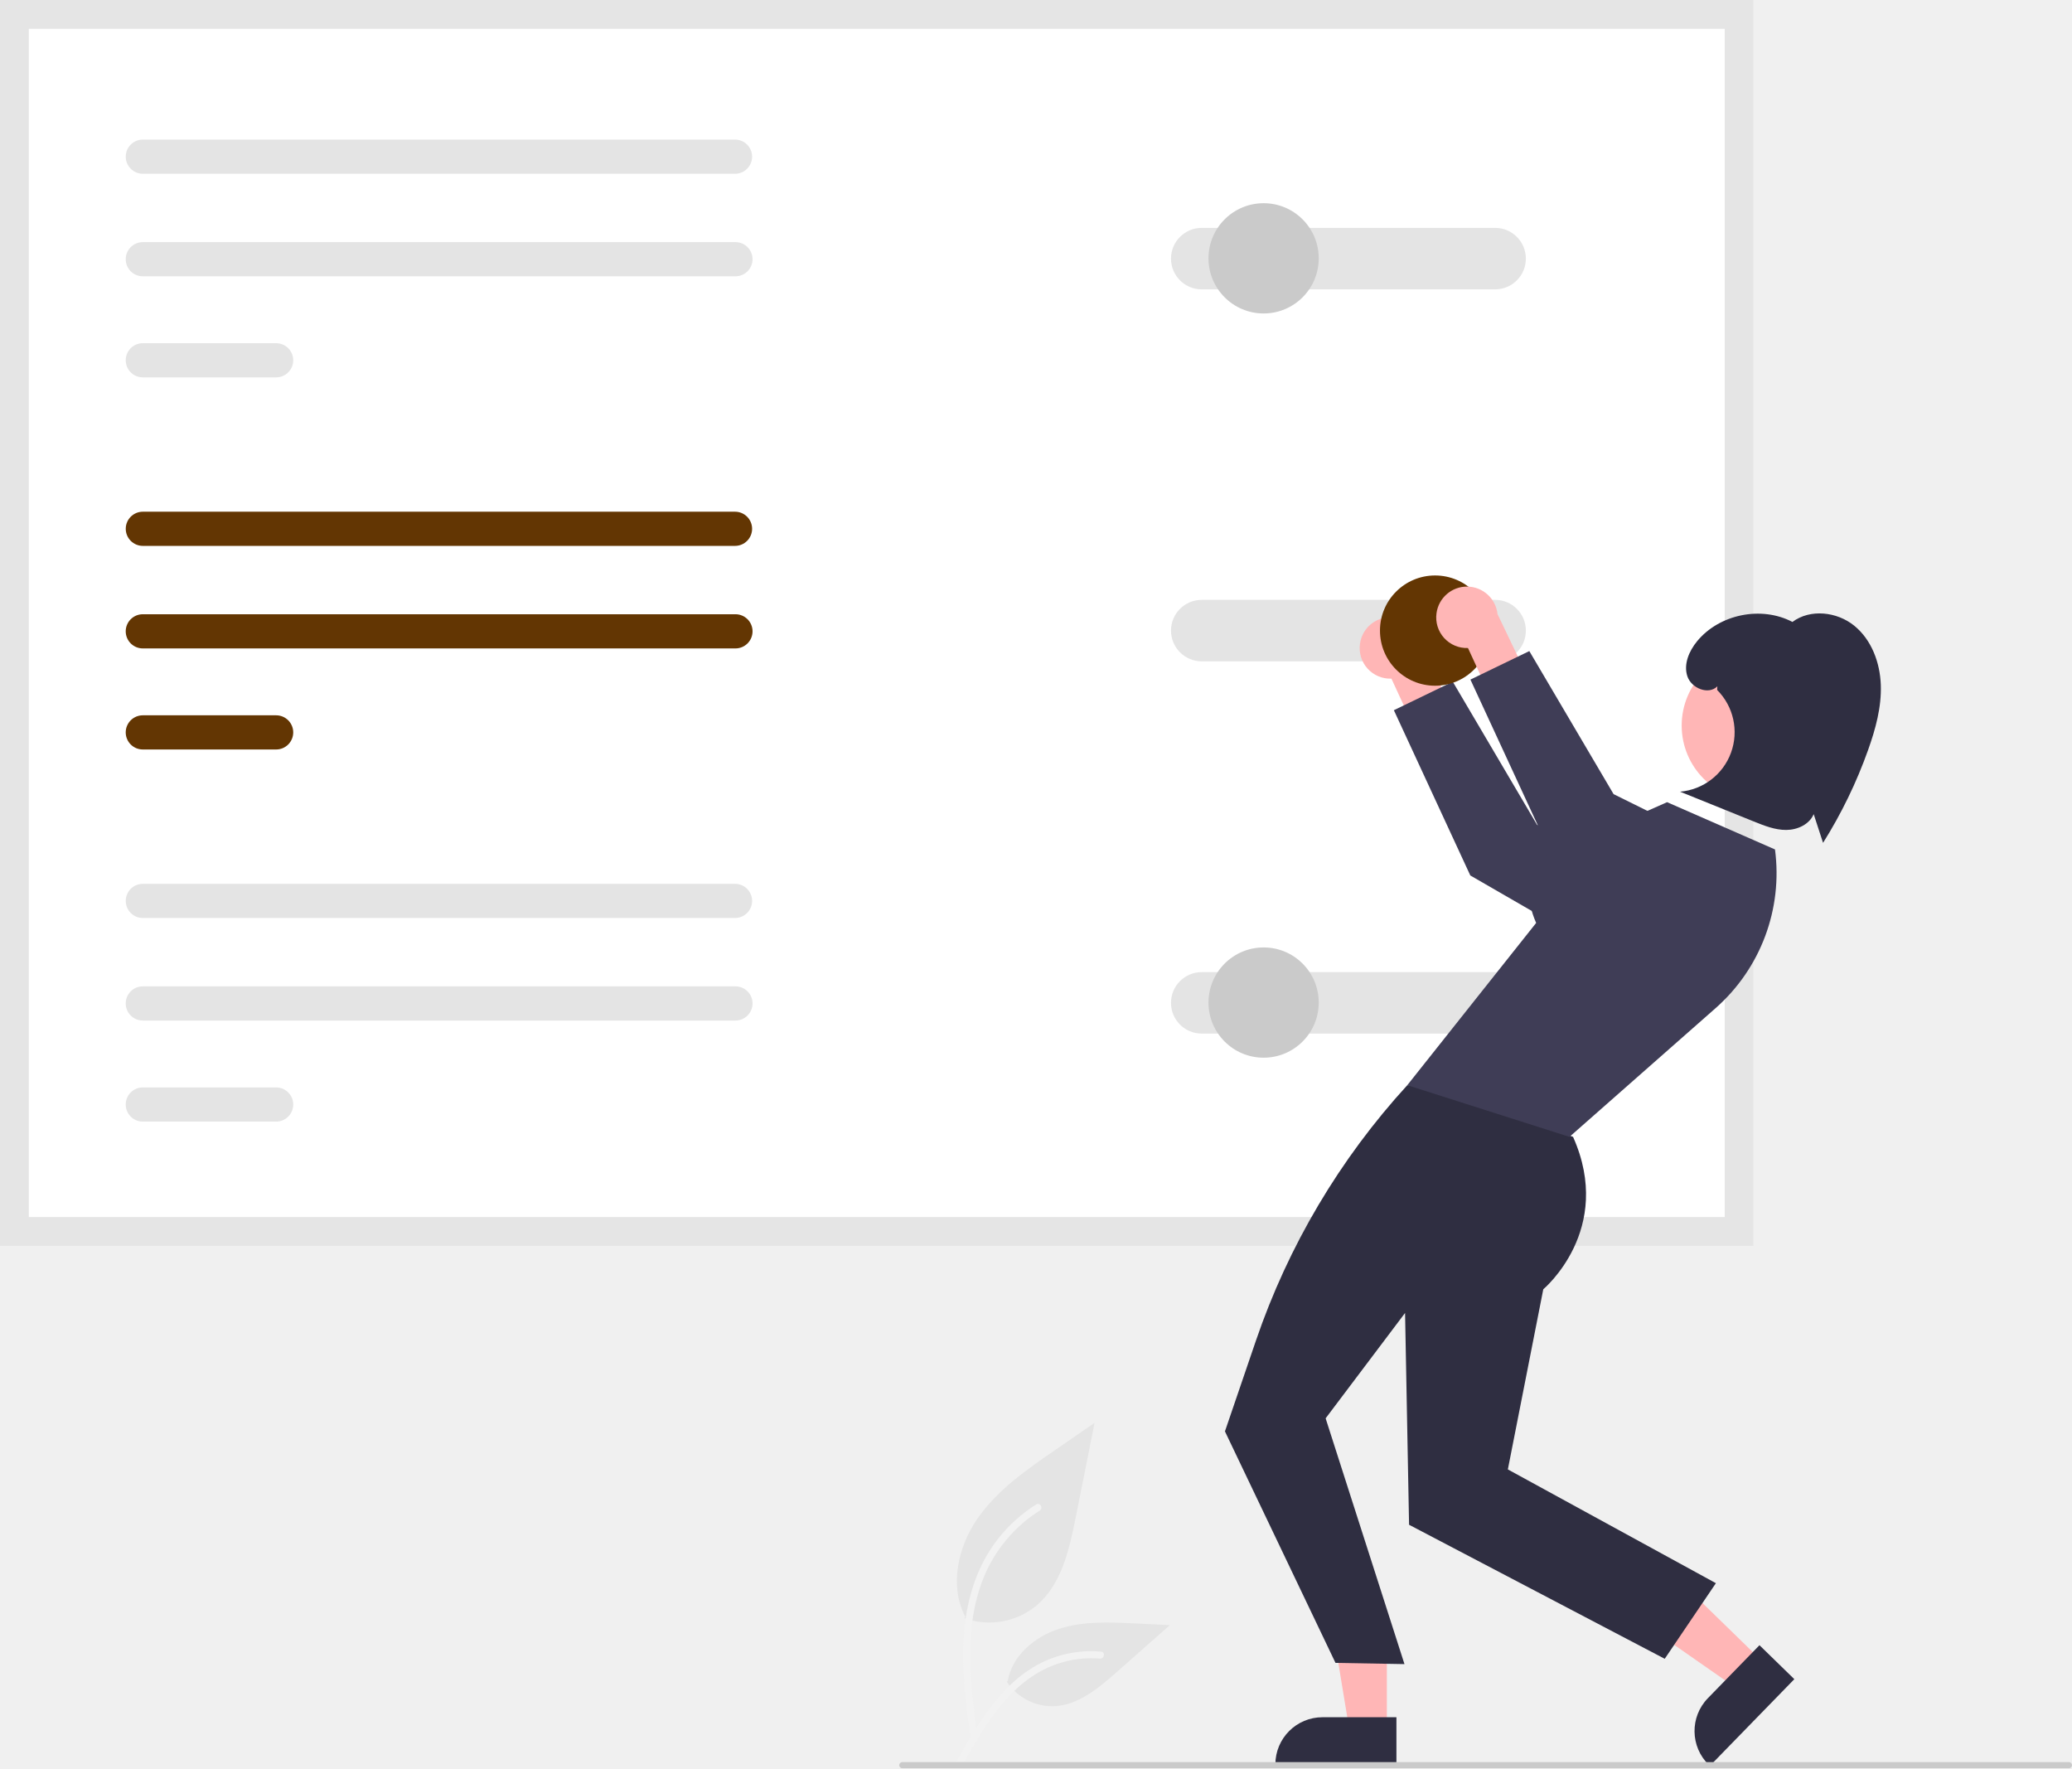
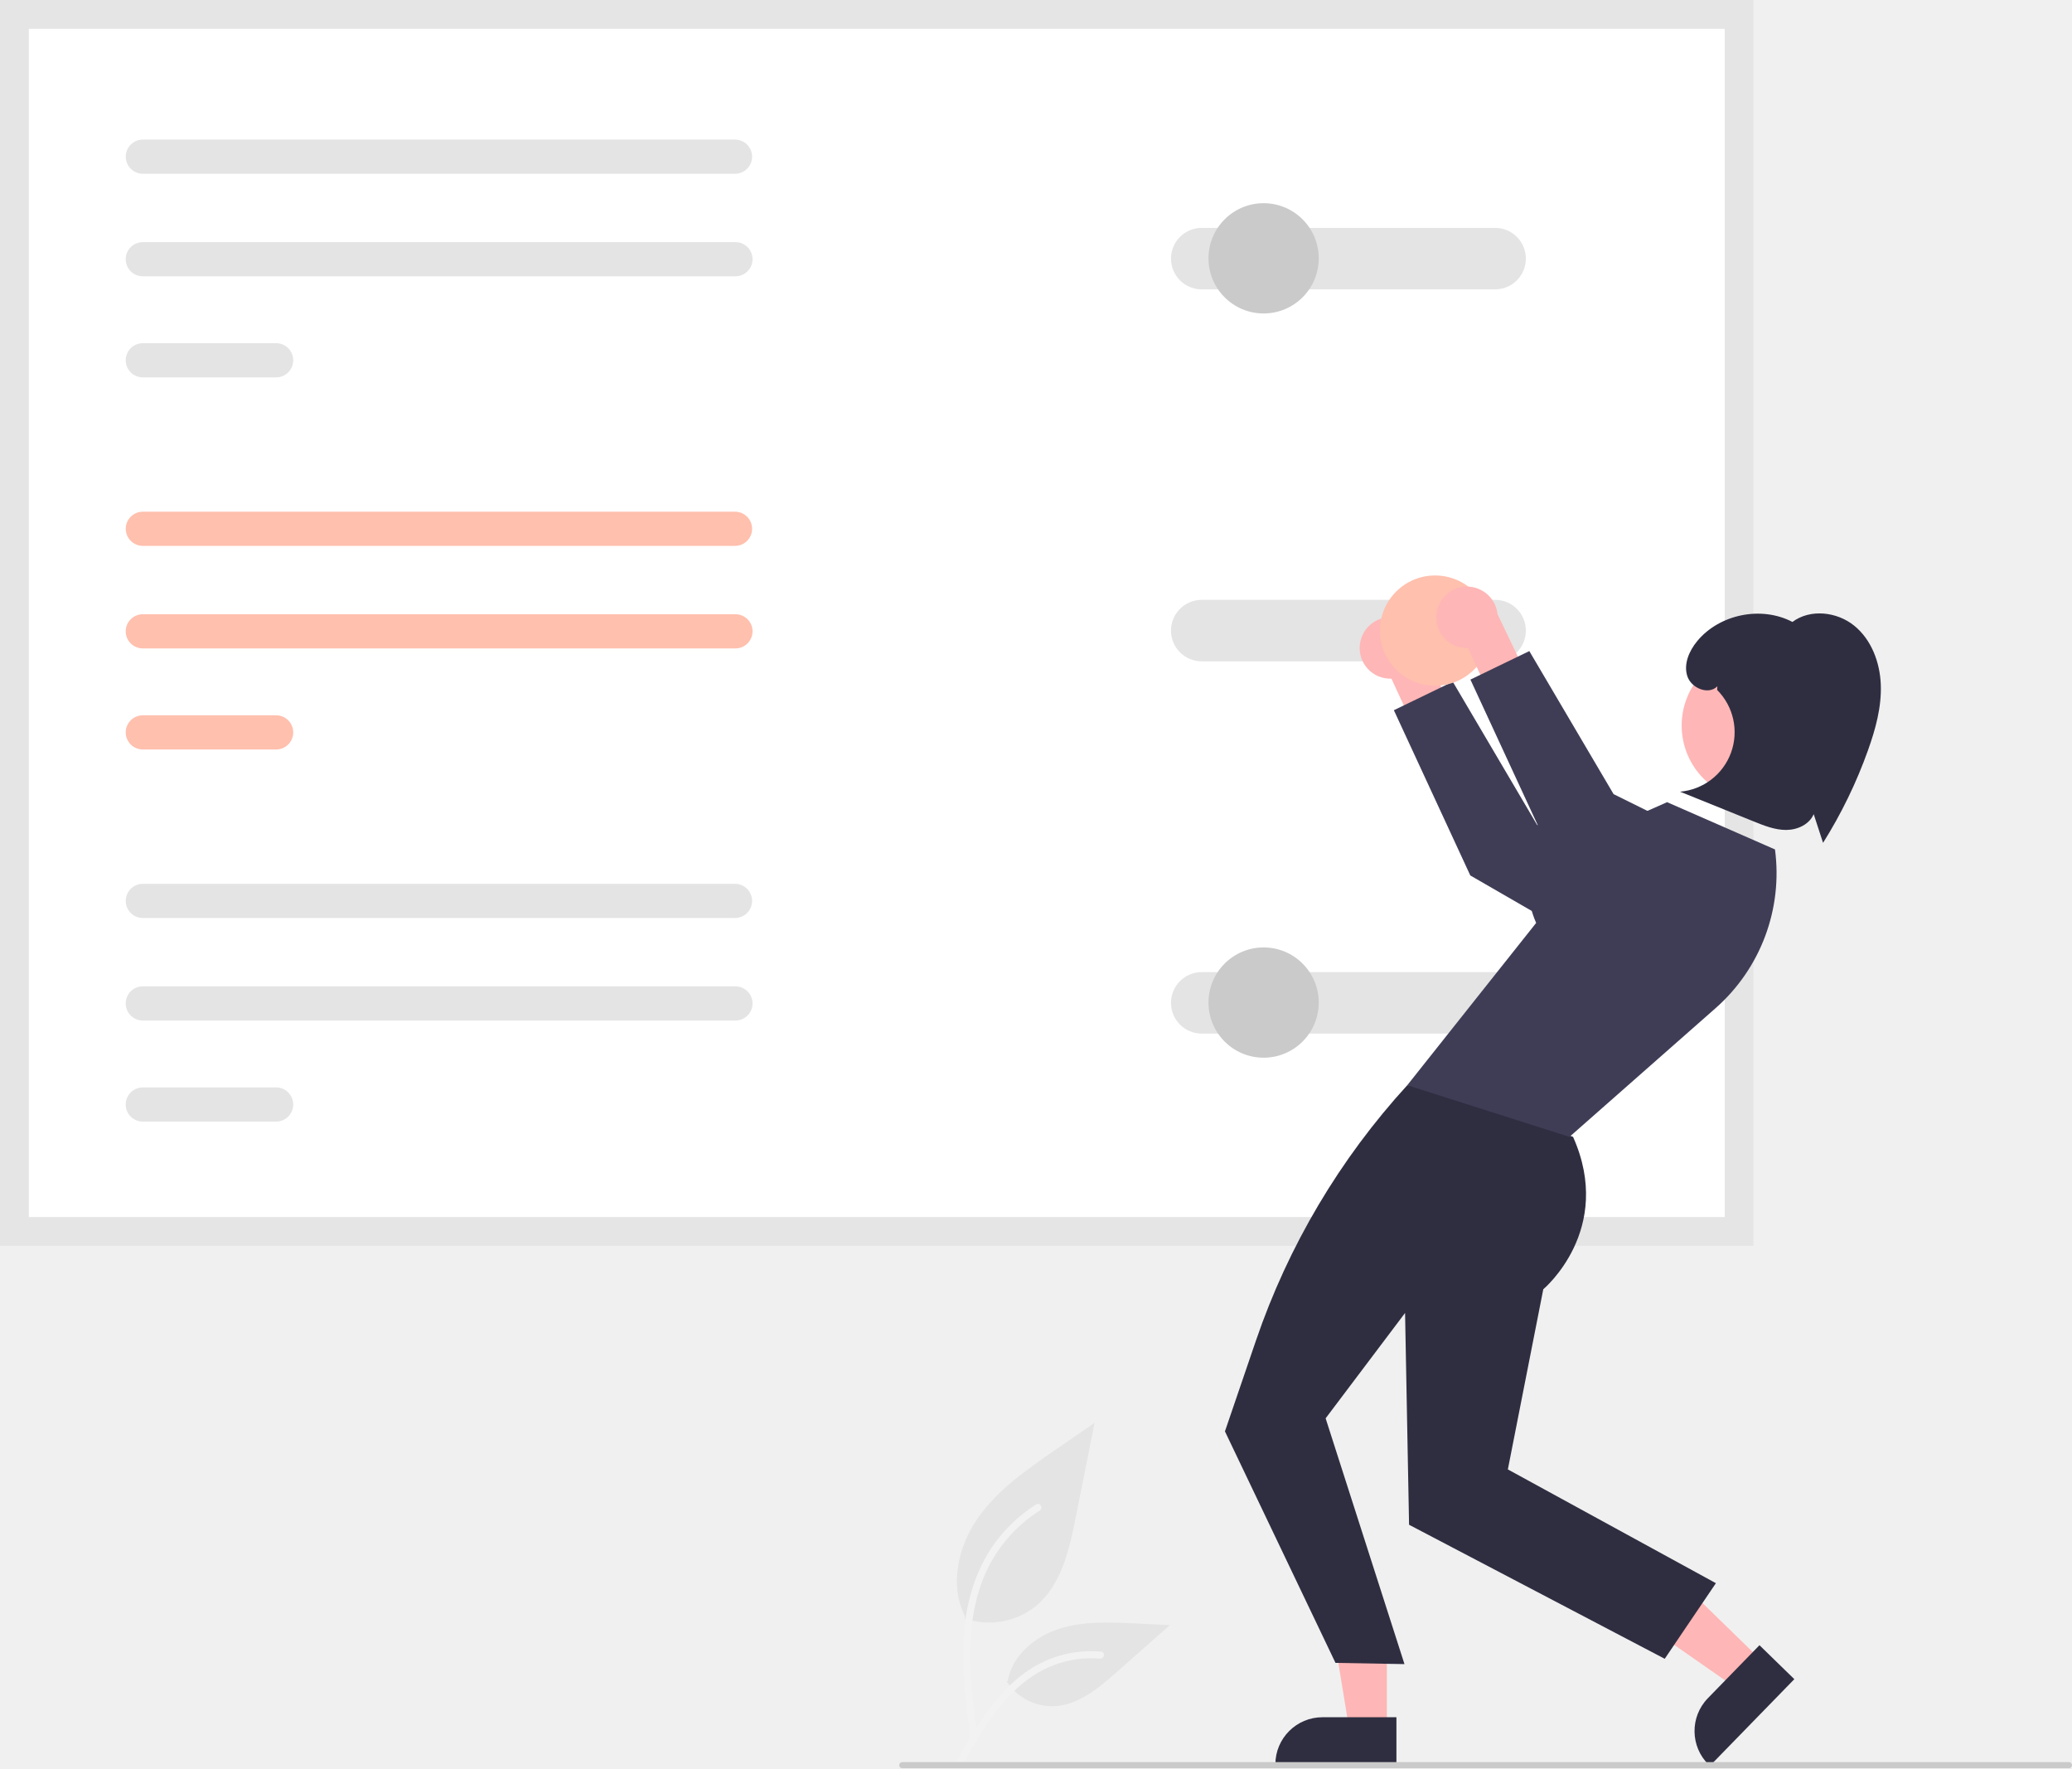
<svg xmlns="http://www.w3.org/2000/svg" data-name="Layer 1" width="676.658" height="577.348" viewBox="0 0 676.658 577.348">
  <path id="a24dc8e0-63f3-4c57-9da7-8d00cfa1aebe-143" data-name="Path 438" d="M576.714,689.724a24.215,24.215,0,0,0,23.383-4.119c8.19-6.874,10.758-18.196,12.847-28.682l6.18-31.017-12.938,8.908c-9.305,6.406-18.818,13.019-25.26,22.298s-9.252,21.947-4.078,31.988" transform="translate(-261.6708 -161.3261)" fill="#e4e4e4" />
  <path id="bc8b2ee0-9ec2-4139-a7e3-e0b1b1382397-144" data-name="Path 439" d="M578.712,729.434c-1.628-11.864-3.304-23.881-2.159-35.872,1.015-10.649,4.264-21.049,10.878-29.579a49.206,49.206,0,0,1,12.625-11.44c1.262-.796,2.424,1.204,1.167,1.997A46.779,46.779,0,0,0,582.719,676.865c-4.029,10.246-4.675,21.416-3.982,32.3.419,6.582,1.311,13.121,2.206,19.653a1.198,1.198,0,0,1-.808,1.423,1.163,1.163,0,0,1-1.423-.808Z" transform="translate(-261.6708 -161.3261)" fill="#f2f2f2" />
  <path id="a6bcb68f-fec1-4497-88cc-56de52c10faf-145" data-name="Path 442" d="M590.433,710.398a17.825,17.825,0,0,0,15.531,8.019c7.864-.373,14.418-5.86,20.317-11.07l17.452-15.409-11.55-.553c-8.306-.398-16.827-.771-24.738,1.793s-15.208,8.726-16.654,16.915" transform="translate(-261.6708 -161.3261)" fill="#e4e4e4" />
  <path id="a1650e23-bf32-4c95-848c-aacb59e17a01-146" data-name="Path 443" d="M574.109,736.254c7.84-13.871,16.932-29.288,33.181-34.216a37.026,37.026,0,0,1,13.955-1.441c1.482.128,1.112,2.412-.367,2.285a34.398,34.398,0,0,0-22.272,5.892c-6.28,4.275-11.17,10.218-15.308,16.519-2.535,3.861-4.806,7.884-7.076,11.903C575.497,738.481,573.375,737.553,574.109,736.254Z" transform="translate(-261.6708 -161.3261)" fill="#f2f2f2" />
  <path d="M834.333,568.117H261.671V161.326H834.333Z" transform="translate(-261.6708 -161.3261)" fill="#fff" />
-   <path d="M308.319,328.402a5.58,5.58,0,0,0,0,11.16H501.708a5.58,5.58,0,0,0,0-11.16Z" transform="translate(-261.6708 -161.3261)" fill="#633603" />
-   <path d="M308.319,361.881a5.58,5.58,0,1,0-.024,11.16H501.851a5.58,5.58,0,1,0,0-11.16Z" transform="translate(-261.6708 -161.3261)" fill="#633603" />
-   <path d="M308.319,394.881a5.58,5.58,0,1,0-.024,11.16h43.556a5.58,5.58,0,1,0,0-11.16Z" transform="translate(-261.6708 -161.3261)" fill="#633603" />
+   <path d="M308.319,328.402a5.58,5.58,0,0,0,0,11.16H501.708a5.58,5.58,0,0,0,0-11.16Z" transform="translate(-261.6708 -161.3261)" fill="#ffc0ae" />
+   <path d="M308.319,361.881a5.58,5.58,0,1,0-.024,11.16H501.851a5.58,5.58,0,1,0,0-11.16Z" transform="translate(-261.6708 -161.3261)" fill="#ffc0ae" />
+   <path d="M308.319,394.881a5.58,5.58,0,1,0-.024,11.16h43.556a5.58,5.58,0,1,0,0-11.16Z" transform="translate(-261.6708 -161.3261)" fill="#ffc0ae" />
  <path d="M834.333,568.117H261.671V161.326H834.333Zm-563.249-9.414h553.835V170.74h-553.835Z" transform="translate(-261.6708 -161.3261)" fill="#e5e5e5" />
  <path d="M654.143,478.732a10.037,10.037,0,0,0-.042,20.074h95.838a10.037,10.037,0,1,0,0-20.074Z" transform="translate(-261.6708 -161.3261)" fill="#e4e4e4" />
  <path d="M654.143,357.185a10.037,10.037,0,0,0-.042,20.074h95.838a10.037,10.037,0,1,0,0-20.074Z" transform="translate(-261.6708 -161.3261)" fill="#e4e4e4" />
  <path d="M308.319,483.381a5.58,5.58,0,1,0-.024,11.16H501.851a5.58,5.58,0,1,0,0-11.16Z" transform="translate(-261.6708 -161.3261)" fill="#e4e4e4" />
  <path d="M308.319,516.381a5.58,5.58,0,1,0-.024,11.16h43.556a5.58,5.58,0,1,0,0-11.16Z" transform="translate(-261.6708 -161.3261)" fill="#e4e4e4" />
  <path d="M308.319,449.902a5.58,5.58,0,0,0,0,11.16H501.708a5.58,5.58,0,0,0,0-11.16Z" transform="translate(-261.6708 -161.3261)" fill="#e4e4e4" />
  <path d="M308.319,206.902a5.58,5.58,0,0,0,0,11.16H501.708a5.58,5.58,0,0,0,0-11.16Z" transform="translate(-261.6708 -161.3261)" fill="#e4e4e4" />
  <path d="M308.319,240.381a5.58,5.58,0,1,0-.024,11.16H501.851a5.58,5.58,0,1,0,0-11.16Z" transform="translate(-261.6708 -161.3261)" fill="#e4e4e4" />
  <path d="M308.319,273.381a5.58,5.58,0,1,0-.024,11.16h43.556a5.58,5.58,0,1,0,0-11.16Z" transform="translate(-261.6708 -161.3261)" fill="#e4e4e4" />
  <path d="M654.143,235.732a10.037,10.037,0,0,0-.042,20.074h95.838a10.037,10.037,0,1,0,0-20.074Z" transform="translate(-261.6708 -161.3261)" fill="#e4e4e4" />
  <circle cx="412.662" cy="84.348" r="18" fill="#cacaca" />
  <path d="M705.793,371.574a9.978,9.978,0,0,0,10.276,11.335l9.559,20.7,13.996-2.741L725.715,371.825a10.032,10.032,0,0,0-19.922-.251Z" transform="translate(-261.6708 -161.3261)" fill="#ffb6b6" />
  <polygon points="540.954 288.584 501.954 269.293 474.434 222.586 455.198 231.891 480.162 285.848 543.226 322.253 540.954 288.584" fill="#3f3d56" />
  <polygon points="452.907 564.696 440.647 564.695 434.814 529.347 452.909 529.348 452.907 564.696" fill="#ffb6b6" />
  <path d="M717.704,737.906l-39.531-.001v-.5a15.387,15.387,0,0,1,15.386-15.386h.001l24.144.001Z" transform="translate(-261.6708 -161.3261)" fill="#2f2e41" />
  <polygon points="575.282 542.21 566.728 550.992 537.336 530.508 549.961 517.546 575.282 542.21" fill="#ffb6b6" />
  <path d="M847.648,709.588l-27.582,28.318-.358-.349a15.387,15.387,0,0,1-.287-21.758l.001-.001,16.846-17.296Z" transform="translate(-261.6708 -161.3261)" fill="#2f2e41" />
  <path d="M729.735,515.652h-8.479l0,0a236.912,236.912,0,0,0-49.423,83.371L661.703,628.682l36.102,75.59,22.528.402-25.748-80.252,25.94-34.4,1.308,69.152,83.492,43.763,16.71-24.685-67.94-37.15,11.57-58.82s23.279-19.412,9.723-49.76Z" transform="translate(-261.6708 -161.3261)" fill="#2f2e41" />
  <path d="M841.333,438.674,806.097,423.242,767.315,440.427s-10.982,6.247-3.982,22.247l-42.078,52.978s.078.022,52.96,16.87l47.711-42.016a58.743,58.743,0,0,0,19.407-51.832Z" transform="translate(-261.6708 -161.3261)" fill="#3f3d56" />
  <circle cx="573.749" cy="236.899" r="24.561" fill="#ffb6b6" />
  <path d="M867.228,365.632c-5.637-4.586-14.379-5.587-20.198-1.235-10.149-5.327-23.865-2.548-31.14,6.309-2.618,3.187-4.473,7.499-3.178,11.415,1.295,3.916,6.882,6.218,9.794,3.297l-.052,1.203a19.495,19.495,0,0,1-12.12,33.198q12.073,4.877,24.145,9.754c3.387,1.368,6.881,2.758,10.533,2.739s7.545-1.793,8.962-5.159q1.529,4.685,3.057,9.37a154.226,154.226,0,0,0,14.715-30.337c2.437-6.846,4.406-14.005,4.143-21.266C875.626,377.657,872.864,370.217,867.228,365.632Z" transform="translate(-261.6708 -161.3261)" fill="#2f2e41" />
  <circle cx="412.662" cy="327.348" r="18" fill="#cacaca" />
-   <circle cx="468.662" cy="205.895" r="18" fill="#633603" />
+   <circle cx="468.662" cy="205.895" r="18" fill="#ffc0ae" />
  <path d="M730.793,361.574a9.978,9.978,0,0,0,10.276,11.335l9.559,20.7,13.996-2.741L750.715,361.825a10.032,10.032,0,0,0-19.922-.251Z" transform="translate(-261.6708 -161.3261)" fill="#ffb6b6" />
  <polygon points="565.954 278.584 526.954 259.293 499.434 212.586 480.198 221.891 505.162 275.848 568.226 312.253 565.954 278.584" fill="#3f3d56" />
  <path d="M937.329,738.674h-381a1,1,0,0,1,0-2h381a1,1,0,0,1,0,2Z" transform="translate(-261.6708 -161.3261)" fill="#cacaca" />
</svg>
